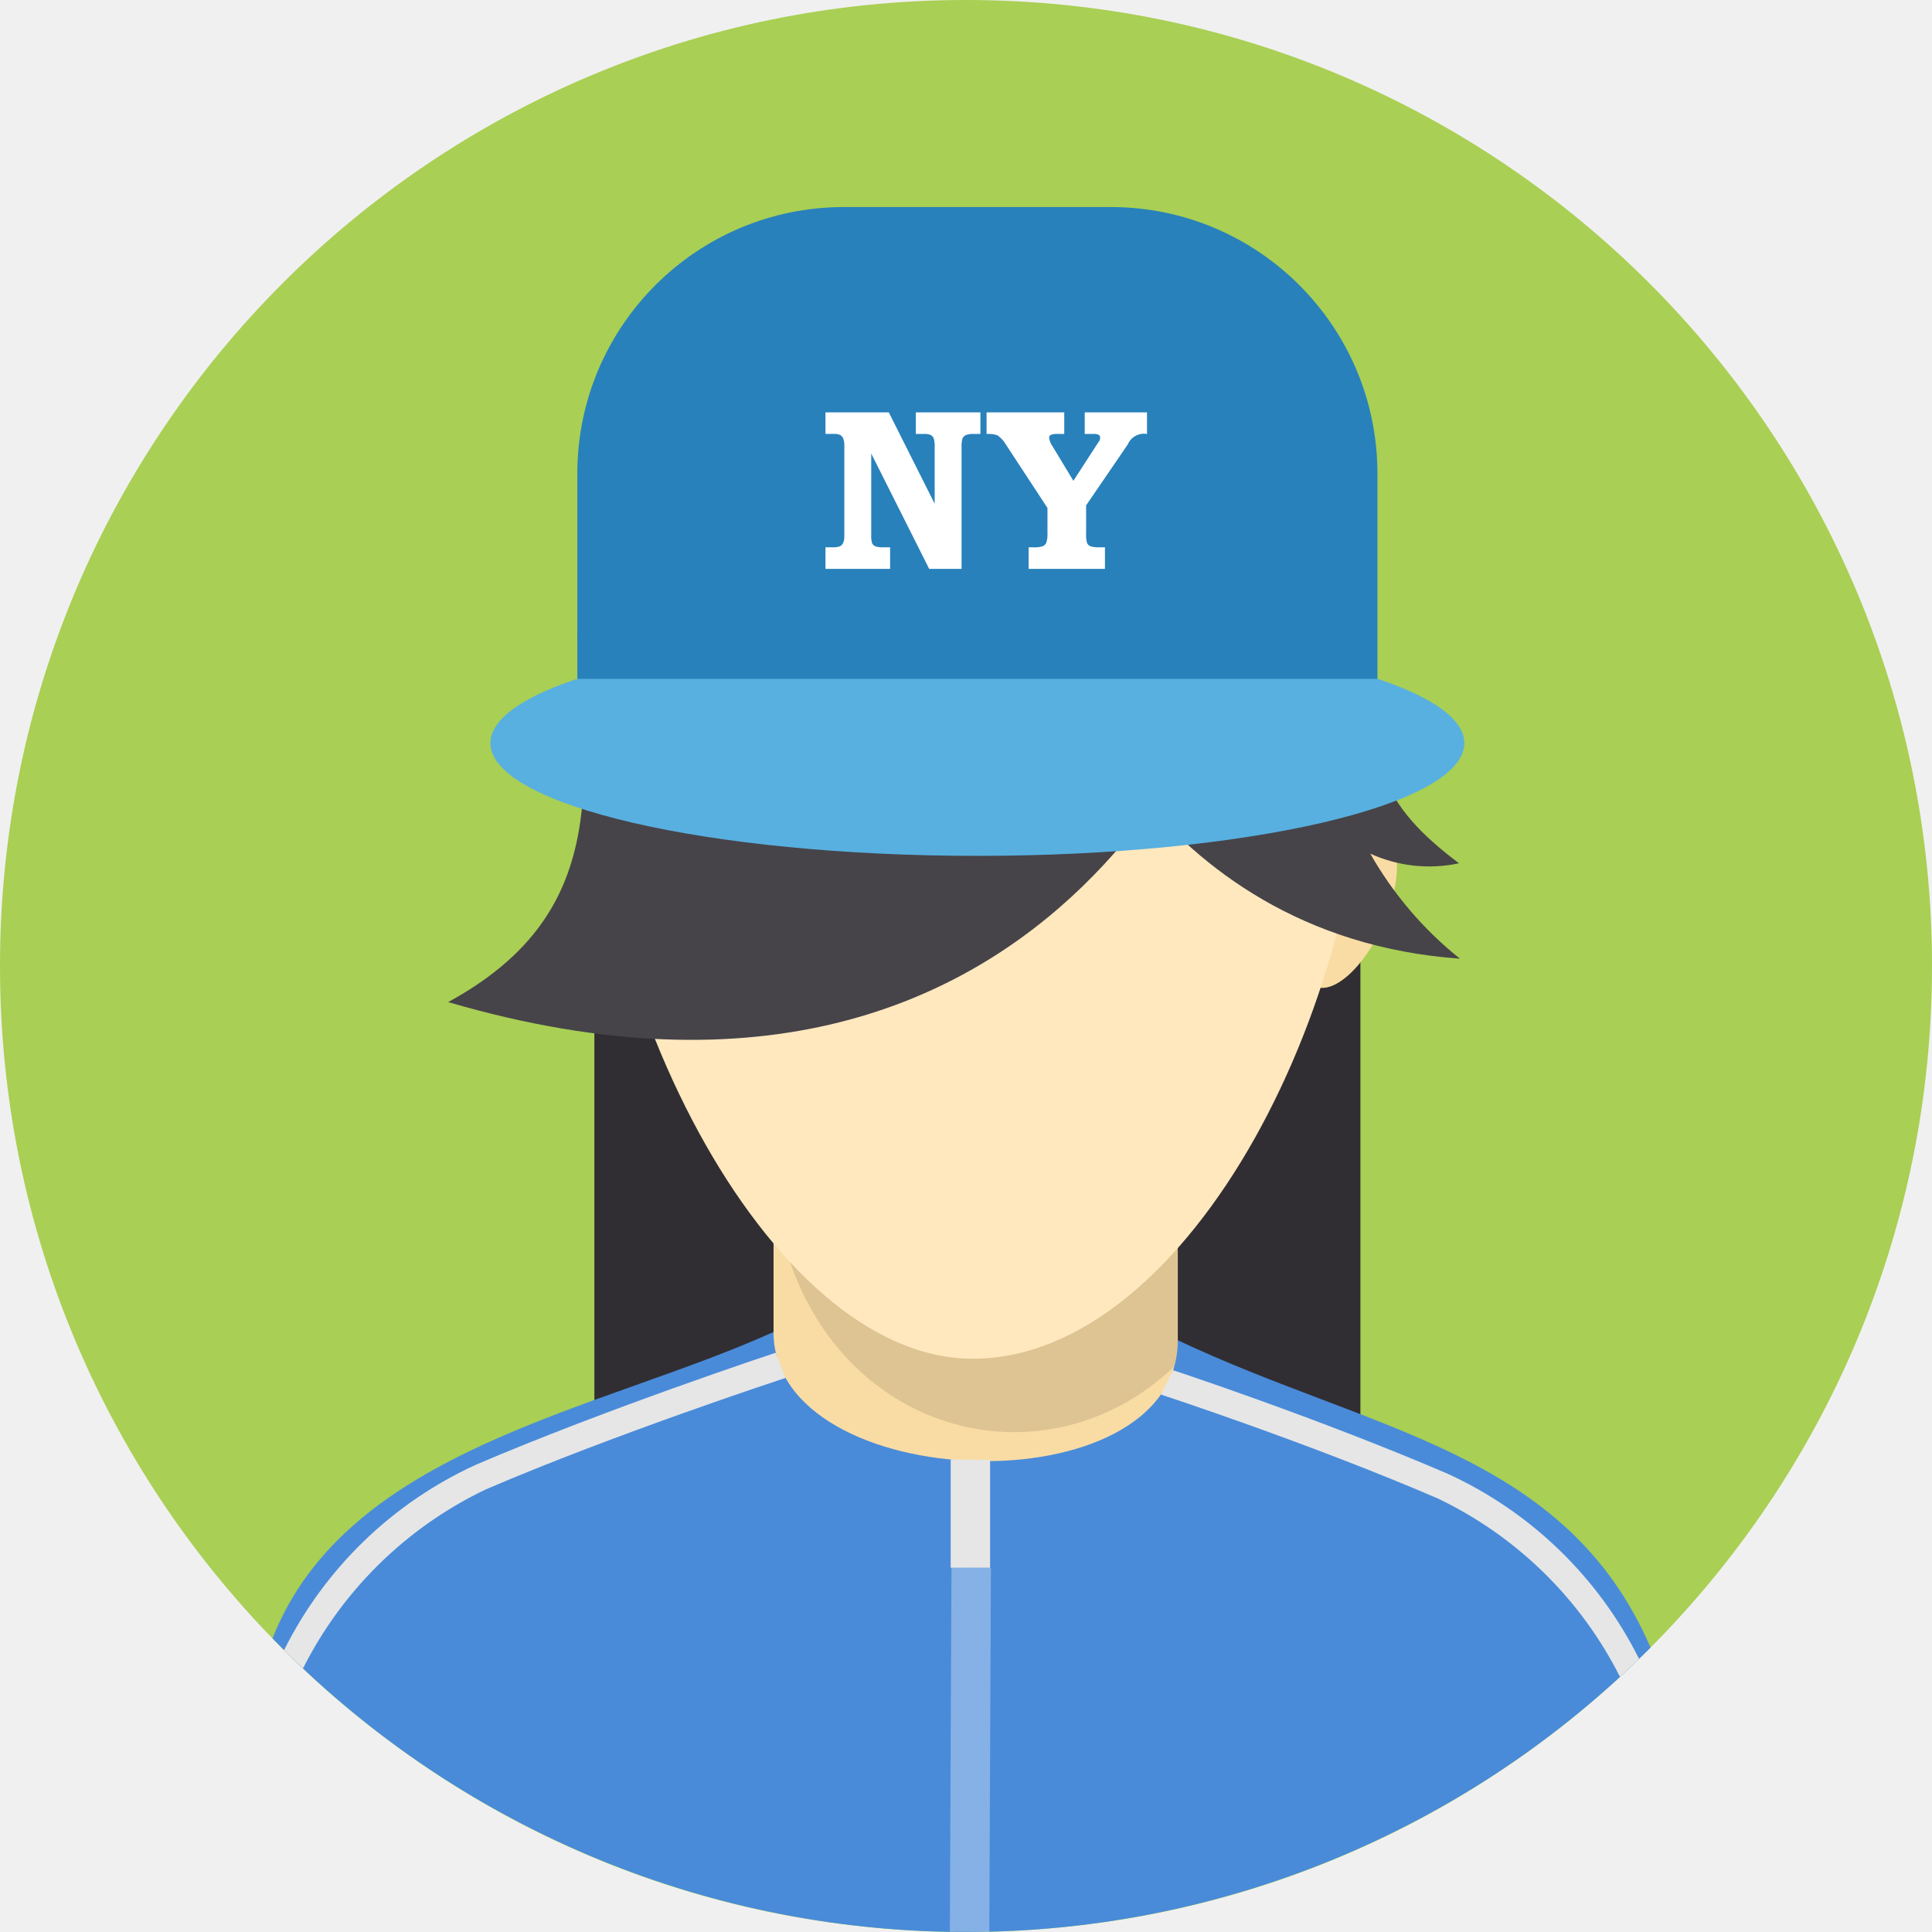
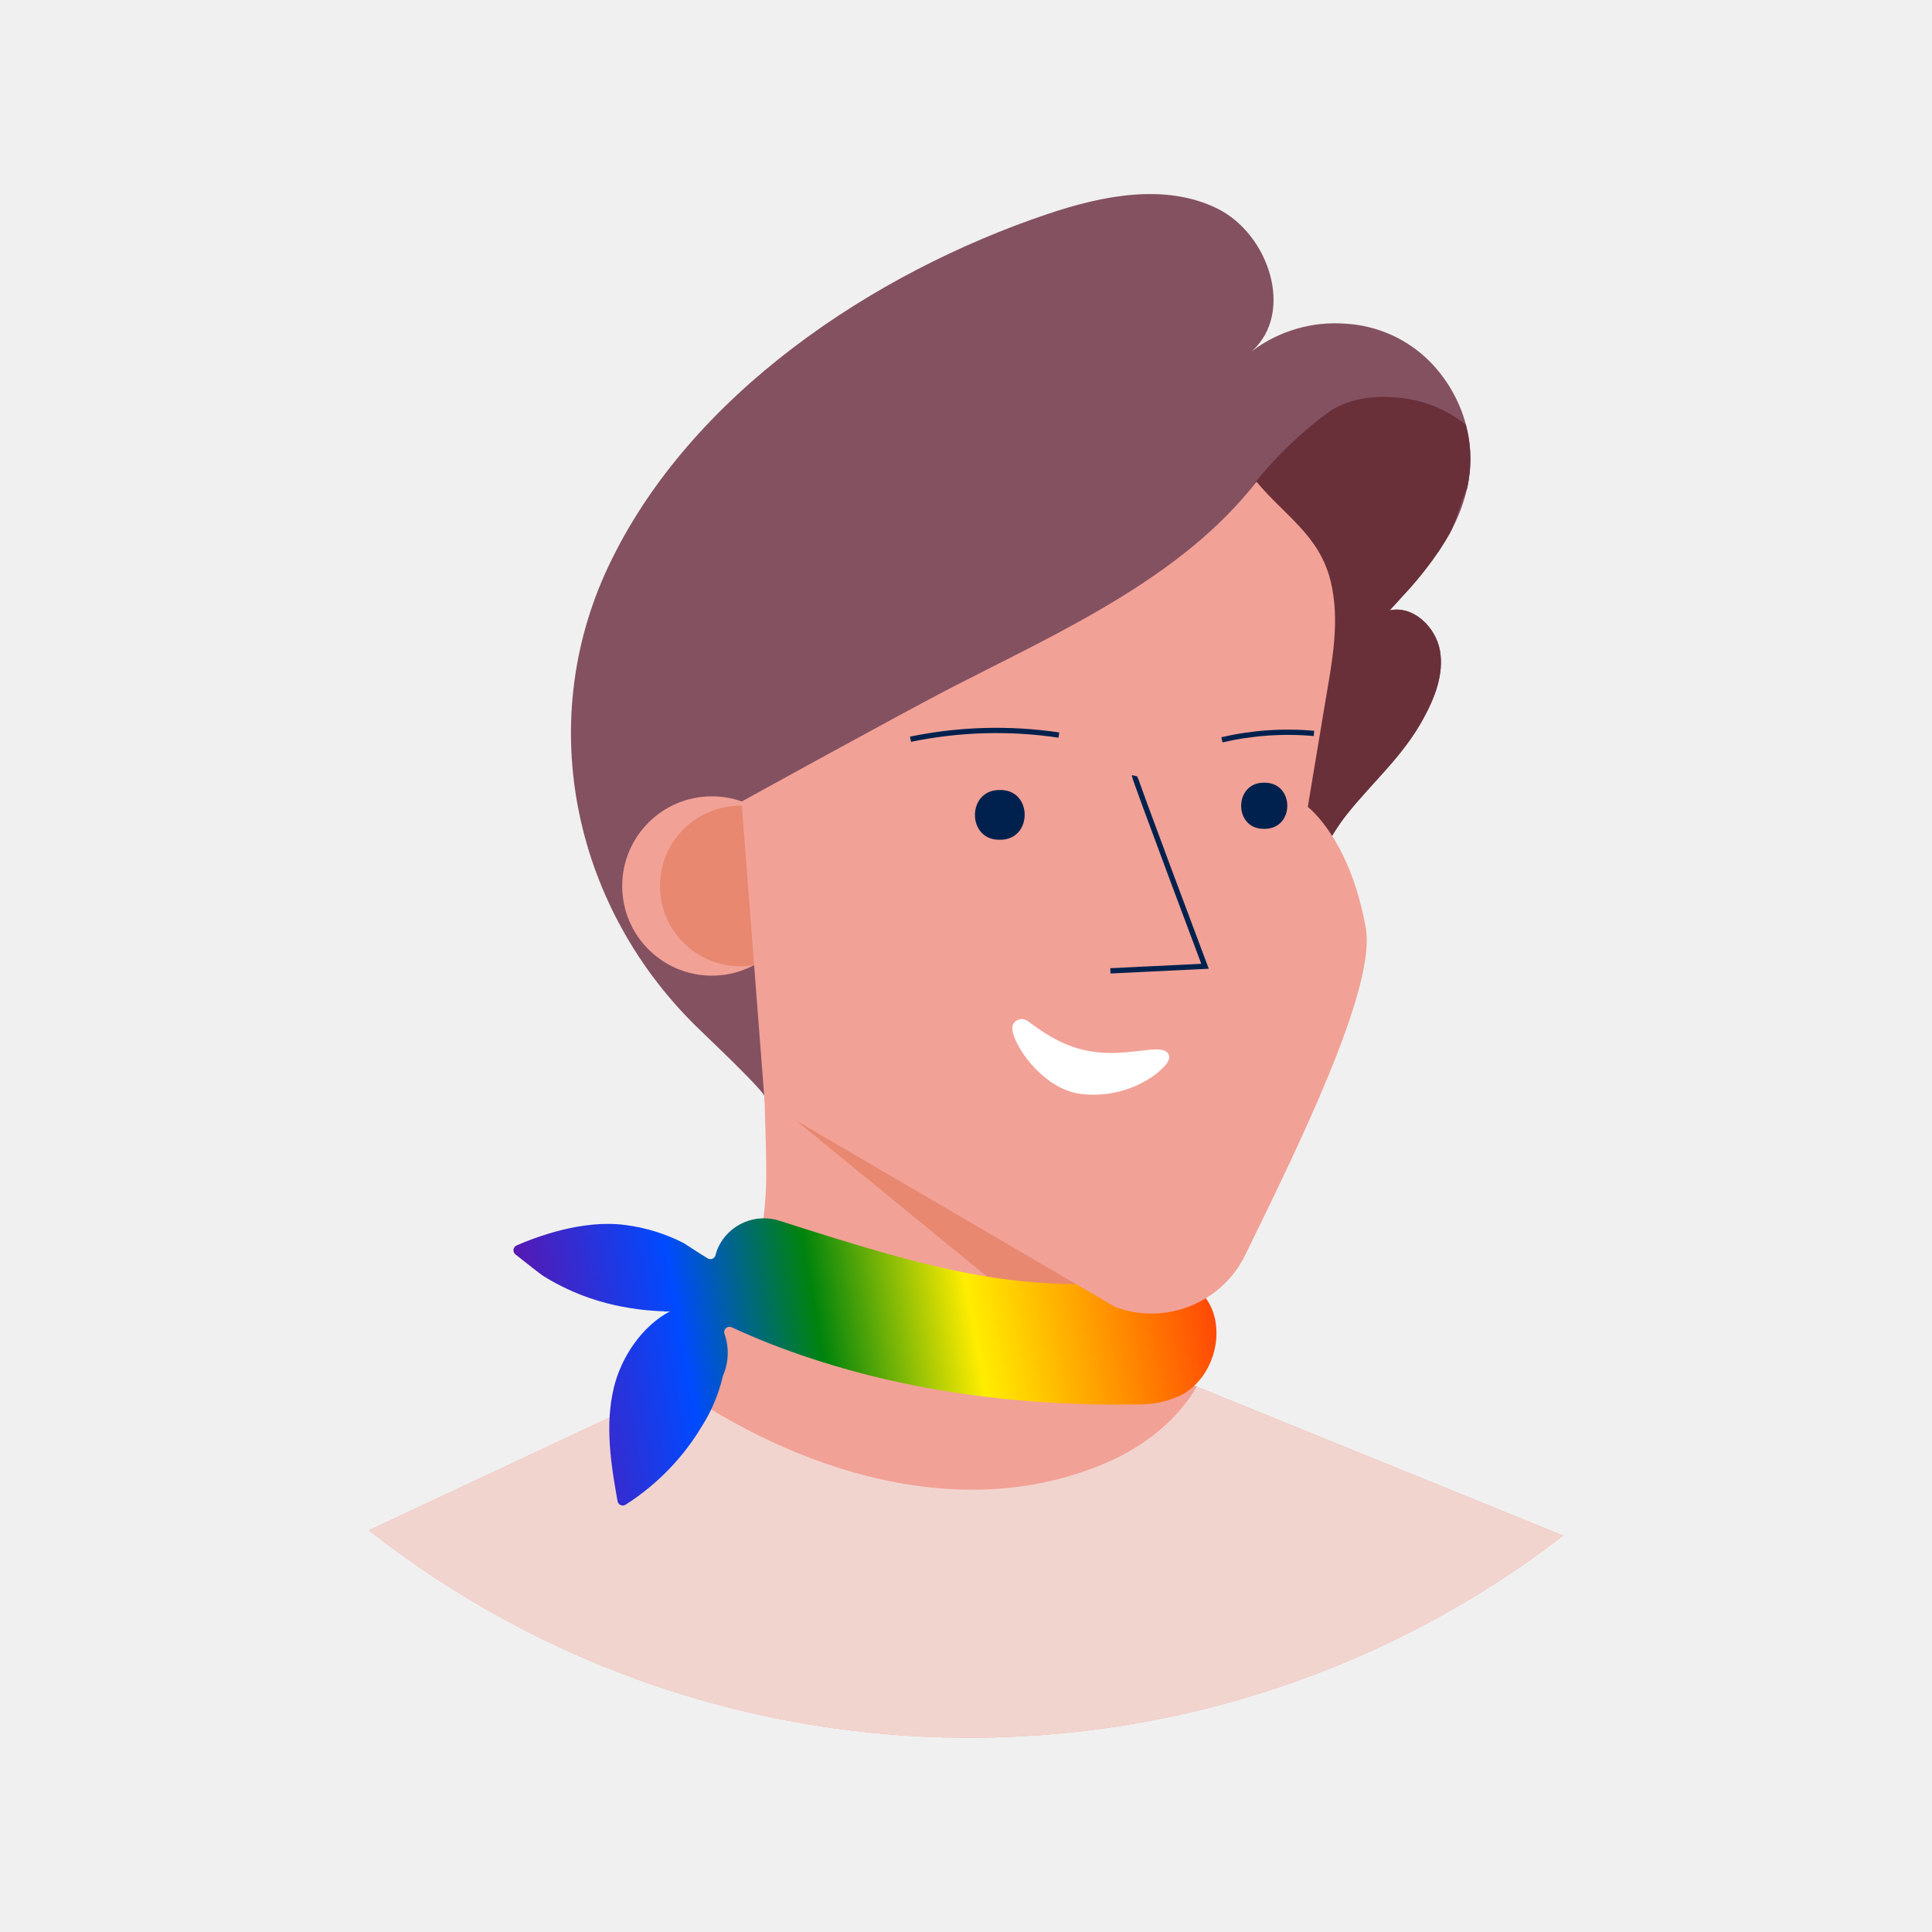
- <svg xmlns="http://www.w3.org/2000/svg" width="800px" height="800px" viewBox="0 0 61.8 61.8">
-   <g data-name="Layer 2" id="Layer_2">
-     <g data-name="—ÎÓÈ 1" id="_ÎÓÈ_1">
-       <path d="M31.129 8.432c21.281 0 12.988 35.266 0 35.266-12.266 0-21.281-35.266 0-35.266z" fill="#ffe8be" fill-rule="evenodd" />
-       <circle cx="30.9" cy="30.9" fill="#a9cf54" r="30.9" />
-       <path d="M19.012 21.716h24.504V48.29H19.013z" fill="#302e33" />
-       <path d="M24.744 38.68l12.931.121v12.918l-12.931-.121V38.68z" fill="#f9dca4" fill-rule="evenodd" />
-       <path d="M37.677 38.778v3.58c0 .297-.002.113-.002.513a1.602 1.602 0 0 1-.112.838c-4.369 4.164-11.618 1.982-12.73-5.131z" fill-rule="evenodd" opacity="0.11" />
-       <path d="M52.797 52.701c-2.716-6.287-8.913-6.893-15.122-9.83 0 5.414-12.932 4.979-12.932-.264-5.568 2.52-13.63 3.72-16.026 9.801a30.896 30.896 0 0 0 44.08.293z" fill="#498bd9" fill-rule="evenodd" />
-       <path d="M43.391 25.54c2.96 1.29.125 6.535-1.303 6.026-2.302-.822 1.164-3.584 1.303-6.027z" fill="#f9dca4" fill-rule="evenodd" />
-       <path d="M31.114 8.666c8.722 0 12.377 6.2 12.601 13.367.307 9.81-5.675 21.43-12.6 21.43-6.56 0-12.706-12.018-12.333-21.928.26-6.953 3.814-12.869 12.332-12.869z" fill="#ffe8be" fill-rule="evenodd" />
-       <path d="M39.736 20.216s-5.163 17.76-25.4 11.838c5.053-2.753 4.488-6.772 4.131-11.838z" fill="#464449" fill-rule="evenodd" />
-       <path d="M33.665 20.548s2.932 9.395 13.035 10.118a11.655 11.655 0 0 1-2.868-3.36 4.54 4.54 0 0 0 2.838.308c-2.456-1.842-3.068-3.339-2.655-6.89s-10.35-.176-10.35-.176z" fill="#464449" fill-rule="evenodd" />
-       <ellipse cx="31.264" cy="23.77" fill="#58b0e0" rx="15.576" ry="3.607" />
-       <path d="M26.971 6.623h8.586a8.529 8.529 0 0 1 8.504 8.503v6.59H18.467v-6.59a8.529 8.529 0 0 1 8.504-8.503z" fill="#2881bb" fill-rule="evenodd" />
-       <path d="M26.405 13.19h2.025l1.468 2.923v-1.79a.937.937 0 0 0-.026-.288.222.222 0 0 0-.097-.12.53.53 0 0 0-.236-.034h-.244v-.691h2.066v.691h-.228a.563.563 0 0 0-.245.04.222.222 0 0 0-.102.107.974.974 0 0 0-.028.294v3.876h-1.035l-1.855-3.692v2.584a.89.89 0 0 0 .027.284.202.202 0 0 0 .096.097.587.587 0 0 0 .241.035h.24v.692h-2.067v-.691h.214a.645.645 0 0 0 .244-.031.224.224 0 0 0 .106-.106.517.517 0 0 0 .039-.226v-2.875a.623.623 0 0 0-.035-.243.238.238 0 0 0-.097-.112.435.435 0 0 0-.204-.034h-.267v-.69zm5.153 0h2.485v.691h-.186a.58.58 0 0 0-.247.03.102.102 0 0 0-.05.098.615.615 0 0 0 .116.28l.659 1.091.733-1.131a7.27 7.27 0 0 0 .108-.164.239.239 0 0 0 .014-.082.105.105 0 0 0-.041-.093.395.395 0 0 0-.194-.029h-.257v-.691h1.992v.691a.568.568 0 0 0-.617.338l-1.331 1.947v.894a.945.945 0 0 0 .03.308.202.202 0 0 0 .105.104.806.806 0 0 0 .291.034h.177v.692h-2.442v-.691h.131a.926.926 0 0 0 .326-.035.228.228 0 0 0 .11-.115.918.918 0 0 0 .036-.325v-.783l-1.33-2.03a.886.886 0 0 0-.278-.299.967.967 0 0 0-.34-.039z" fill="#ffffff" fill-rule="evenodd" />
-       <path d="M30.41 46.686l1.261.012v3.45H30.41v-3.462z" fill="#e6e6e6" fill-rule="evenodd" />
-       <path d="M25.22 55.341h11.642v1.262H25.22z" fill="#ffffff" opacity="0.33" transform="translate(-25.06876 86.76377) rotate(-89.74558)" />
-       <path d="M9.086 52.785a12.8 12.8 0 0 1 6.118-5.923c4.156-1.787 9.588-3.585 9.604-3.59l.32.804c-.015.005-5.457 1.79-9.588 3.566a12.647 12.647 0 0 0-5.848 5.728z" fill="#e6e6e6" fill-rule="evenodd" />
-       <path d="M52.43 53.064a12.792 12.792 0 0 0-6.116-5.919c-4.156-1.787-8.773-3.31-8.788-3.314l-.392.777c.015.005 4.714 1.542 8.844 3.318a12.62 12.62 0 0 1 5.842 5.714l.375-.35z" fill="#e6e6e6" fill-rule="evenodd" />
-     </g>
-   </g>
+ <svg xmlns="http://www.w3.org/2000/svg" width="800px" height="800px" viewBox="0 0 366.34 366.34" id="Layer_1" data-name="Layer 1">
+   <defs>
+     <style>.cls-1{fill:#f2a196;}.cls-2{fill:#e88870;}.cls-3{fill:#f2d4cf;}.cls-4{fill:url(#linear-gradient);}.cls-5{fill:#845161;}.cls-6{fill:#69303a;}.cls-7{fill:#00214e;}.cls-8{fill:none;stroke:#00214e;stroke-miterlimit:10;}.cls-9{fill:#ffffff;}</style>
+     <linearGradient id="linear-gradient" x1="87.71" y1="263.58" x2="237.65" y2="237.12" gradientUnits="userSpaceOnUse">
+       <stop offset="0" stop-color="#81008c" />
+       <stop offset="0.28" stop-color="#004aff" />
+       <stop offset="0.45" stop-color="#00830d" />
+       <stop offset="0.64" stop-color="#ffed00" />
+       <stop offset="0.83" stop-color="#ff8500" />
+       <stop offset="1" stop-color="#ff2609" />
+     </linearGradient>
+   </defs>
+   <path class="cls-1" d="M296.41,291.18a184.56,184.56,0,0,1-226.48-1l48.66-22.81a46.83,46.83,0,0,0,6.65-3.82c.64-.44,1.28-.9,1.89-1.38a46.35,46.35,0,0,0,12.78-15.09,44.69,44.69,0,0,0,4.64-14.48,67.91,67.91,0,0,0,.74-9.91c0-3.46-.09-6.92-.21-10.38-.07-2.26-.13-4.53-.16-6.79q-.06-4.75-.1-9.51l2,1,5.2,2.69,2.41.41,27.88,4.74,31.12,5.3.94,32,.31,10.46.15,5.08V258l1,.42,11.07,4.5Z" />
+   <path class="cls-2" d="M214.82,258a16,16,0,0,1-10.07-1.56l-59.67-48.77c-.07-2.26-.13.1-.16-2.16q-.06-4.75-.1-9.51l2,1,5.2,2.69,2.41.41,27.88,4.74,31.12,5.3.94,32,.31,10.46.15,5.08V258Z" />
+   <path class="cls-3" d="M296.41,291.18a184.56,184.56,0,0,1-226.48-1l48.66-22.81a46.83,46.83,0,0,0,6.65-3.82c.64-.44,1.28-.9,1.89-1.38,23.55,16.76,55.69,27.33,83.49,14.82,6.62-3,12.7-7.84,16.3-14.06Z" />
+   <path class="cls-4" d="M216.48,266.3c-24.51.41-48.32-2.82-70.76-11.63-2.37-.94-4.71-1.95-7-3a1,1,0,0,0-1.36,1.21,10.8,10.8,0,0,1-.28,8,30.9,30.9,0,0,1-4,9.58,45.13,45.13,0,0,1-14.48,14.87,1,1,0,0,1-1.5-.68c-1.29-7.14-2.4-14.48-.71-21.51,1.39-5.8,5.33-11.68,10.68-14.51a3.89,3.89,0,0,1-1.36,0c-.51,0-1,0-1.51-.07q-1.58-.09-3.15-.3a48,48,0,0,1-6-1.15,43.22,43.22,0,0,1-12-5.14c-.56-.35-3.56-2.72-5.31-4.11a1,1,0,0,1,.21-1.7c3.47-1.52,12.47-5,20.67-3.87a33.45,33.45,0,0,1,11,3.41l.1.06c1.51,1,3,1.93,4.45,2.84a1,1,0,0,0,1.51-.63,8.36,8.36,0,0,1,.46-1.36,9.58,9.58,0,0,1,11.74-5.11c30.27,9.66,45.73,14,72,11.1a10.15,10.15,0,0,1,4.86.56c8.53,3.44,7.4,16.79-.53,21.26A18.09,18.09,0,0,1,216.48,266.3Z" />
+   <path class="cls-5" d="M278.51,90.9c-.09.59-.2,1.17-.33,1.75a32.08,32.08,0,0,1-3.31,8.49l-.08.14c-.57,1-1.18,2-1.84,3a74.32,74.32,0,0,1-5.72,7.35L266,113c-.83.93-1.67,1.84-2.51,2.74,4.45-1,8.76,3.15,9.55,7.63s-1,9-3.21,13c-3.87,7.08-9.45,11.79-14.36,17.94-3.68,4.58-5.72,10-9.73,14.38l-.3.33c-10.59,11.12-27.31,13.72-41.23,18.47-5,1.72-59.22,17.12-59.22,20.48,0-.73-5.31-6-12-12.41-24-22.79-31.89-58-17.61-88.2,15.35-32.5,50.21-55.69,83.41-66.83,10.38-3.48,22.16-5.82,32-1s14.74,19.77,6.58,27.07a26.16,26.16,0,0,1,17.93-5.21,24.46,24.46,0,0,1,15.72,7.07,27,27,0,0,1,6.95,12.08A24.94,24.94,0,0,1,278.51,90.9Z" />
+   <path class="cls-6" d="M278.51,90.9c-.09.59-.2,1.17-.33,1.75-.09.17-.18.35-.27.55-1.13,2.58-1.65,5.36-3,7.94l-.08.14c-.57,1-1.18,2-1.84,3a67.09,67.09,0,0,1-5.72,7.35L266,113c-.83.93-1.67,1.84-2.51,2.74,4.45-1,8.76,3.15,9.55,7.63s-1,9-3.21,13c-3.87,7.08-9.45,11.79-14.36,17.94-3.68,4.58-5.72,10-9.73,14.38a37.7,37.7,0,0,1-8.54-19.47c-1.64-13.26-.64-27.71-1.09-41.13-.28-8.44-3-10,2.06-16.83a74.3,74.3,0,0,1,14-13.29c4.08-2.69,9.33-3.11,14.2-2.42a23.5,23.5,0,0,1,11.58,5A24.94,24.94,0,0,1,278.51,90.9Z" />
+   <circle class="cls-1" cx="134.98" cy="168" r="17" />
+   <circle class="cls-2" cx="140.37" cy="168" r="15.22" />
+   <path class="cls-1" d="M140.6,152,145,209l66.44,38.82A19.77,19.77,0,0,0,236.1,238c9.56-19.58,24.9-50.5,22.88-62-3-17-11-23-11-23q1.67-10,3.32-19.94c1.26-7.51,2.87-15.35,1-22.9-2.13-8.66-8.67-12.35-14.05-18.82-14.16,18.24-37.44,28.55-57.77,39C170,135.78,140.6,152,140.6,152Z" />
+   <path class="cls-7" d="M189.72,149.8c6.1,0,6.1,9.38,0,9.43h-.28c-6.1,0-6.1-9.38,0-9.43h.28Z" />
+   <path class="cls-7" d="M239.84,148.41c5.67.05,5.67,8.7,0,8.75h-.25c-5.66,0-5.66-8.7,0-8.75h.25Z" />
+   <path class="cls-8" d="M215.13,147.09c-.08.35,13.36,36.13,13.36,36.13l-17.94.87" />
+   <path class="cls-8" d="M172.65,140.17a80.57,80.57,0,0,1,28.13-.79" />
+   <path class="cls-8" d="M231.7,140.28a55.34,55.34,0,0,1,17.45-1.21" />
+   <path class="cls-9" d="M192.17,194.1a1.85,1.85,0,0,1,2.68-.5c2.08,1.46,5.88,4.56,11.28,5.63,7.36,1.47,13.74-1.48,15.27.42.86,1.07-.19,2.37-2.2,4a19.74,19.74,0,0,1-14.86,3.69c-7.08-1.33-12.4-9.53-12.4-12.44A1.66,1.66,0,0,1,192.17,194.1Z" />
</svg>
